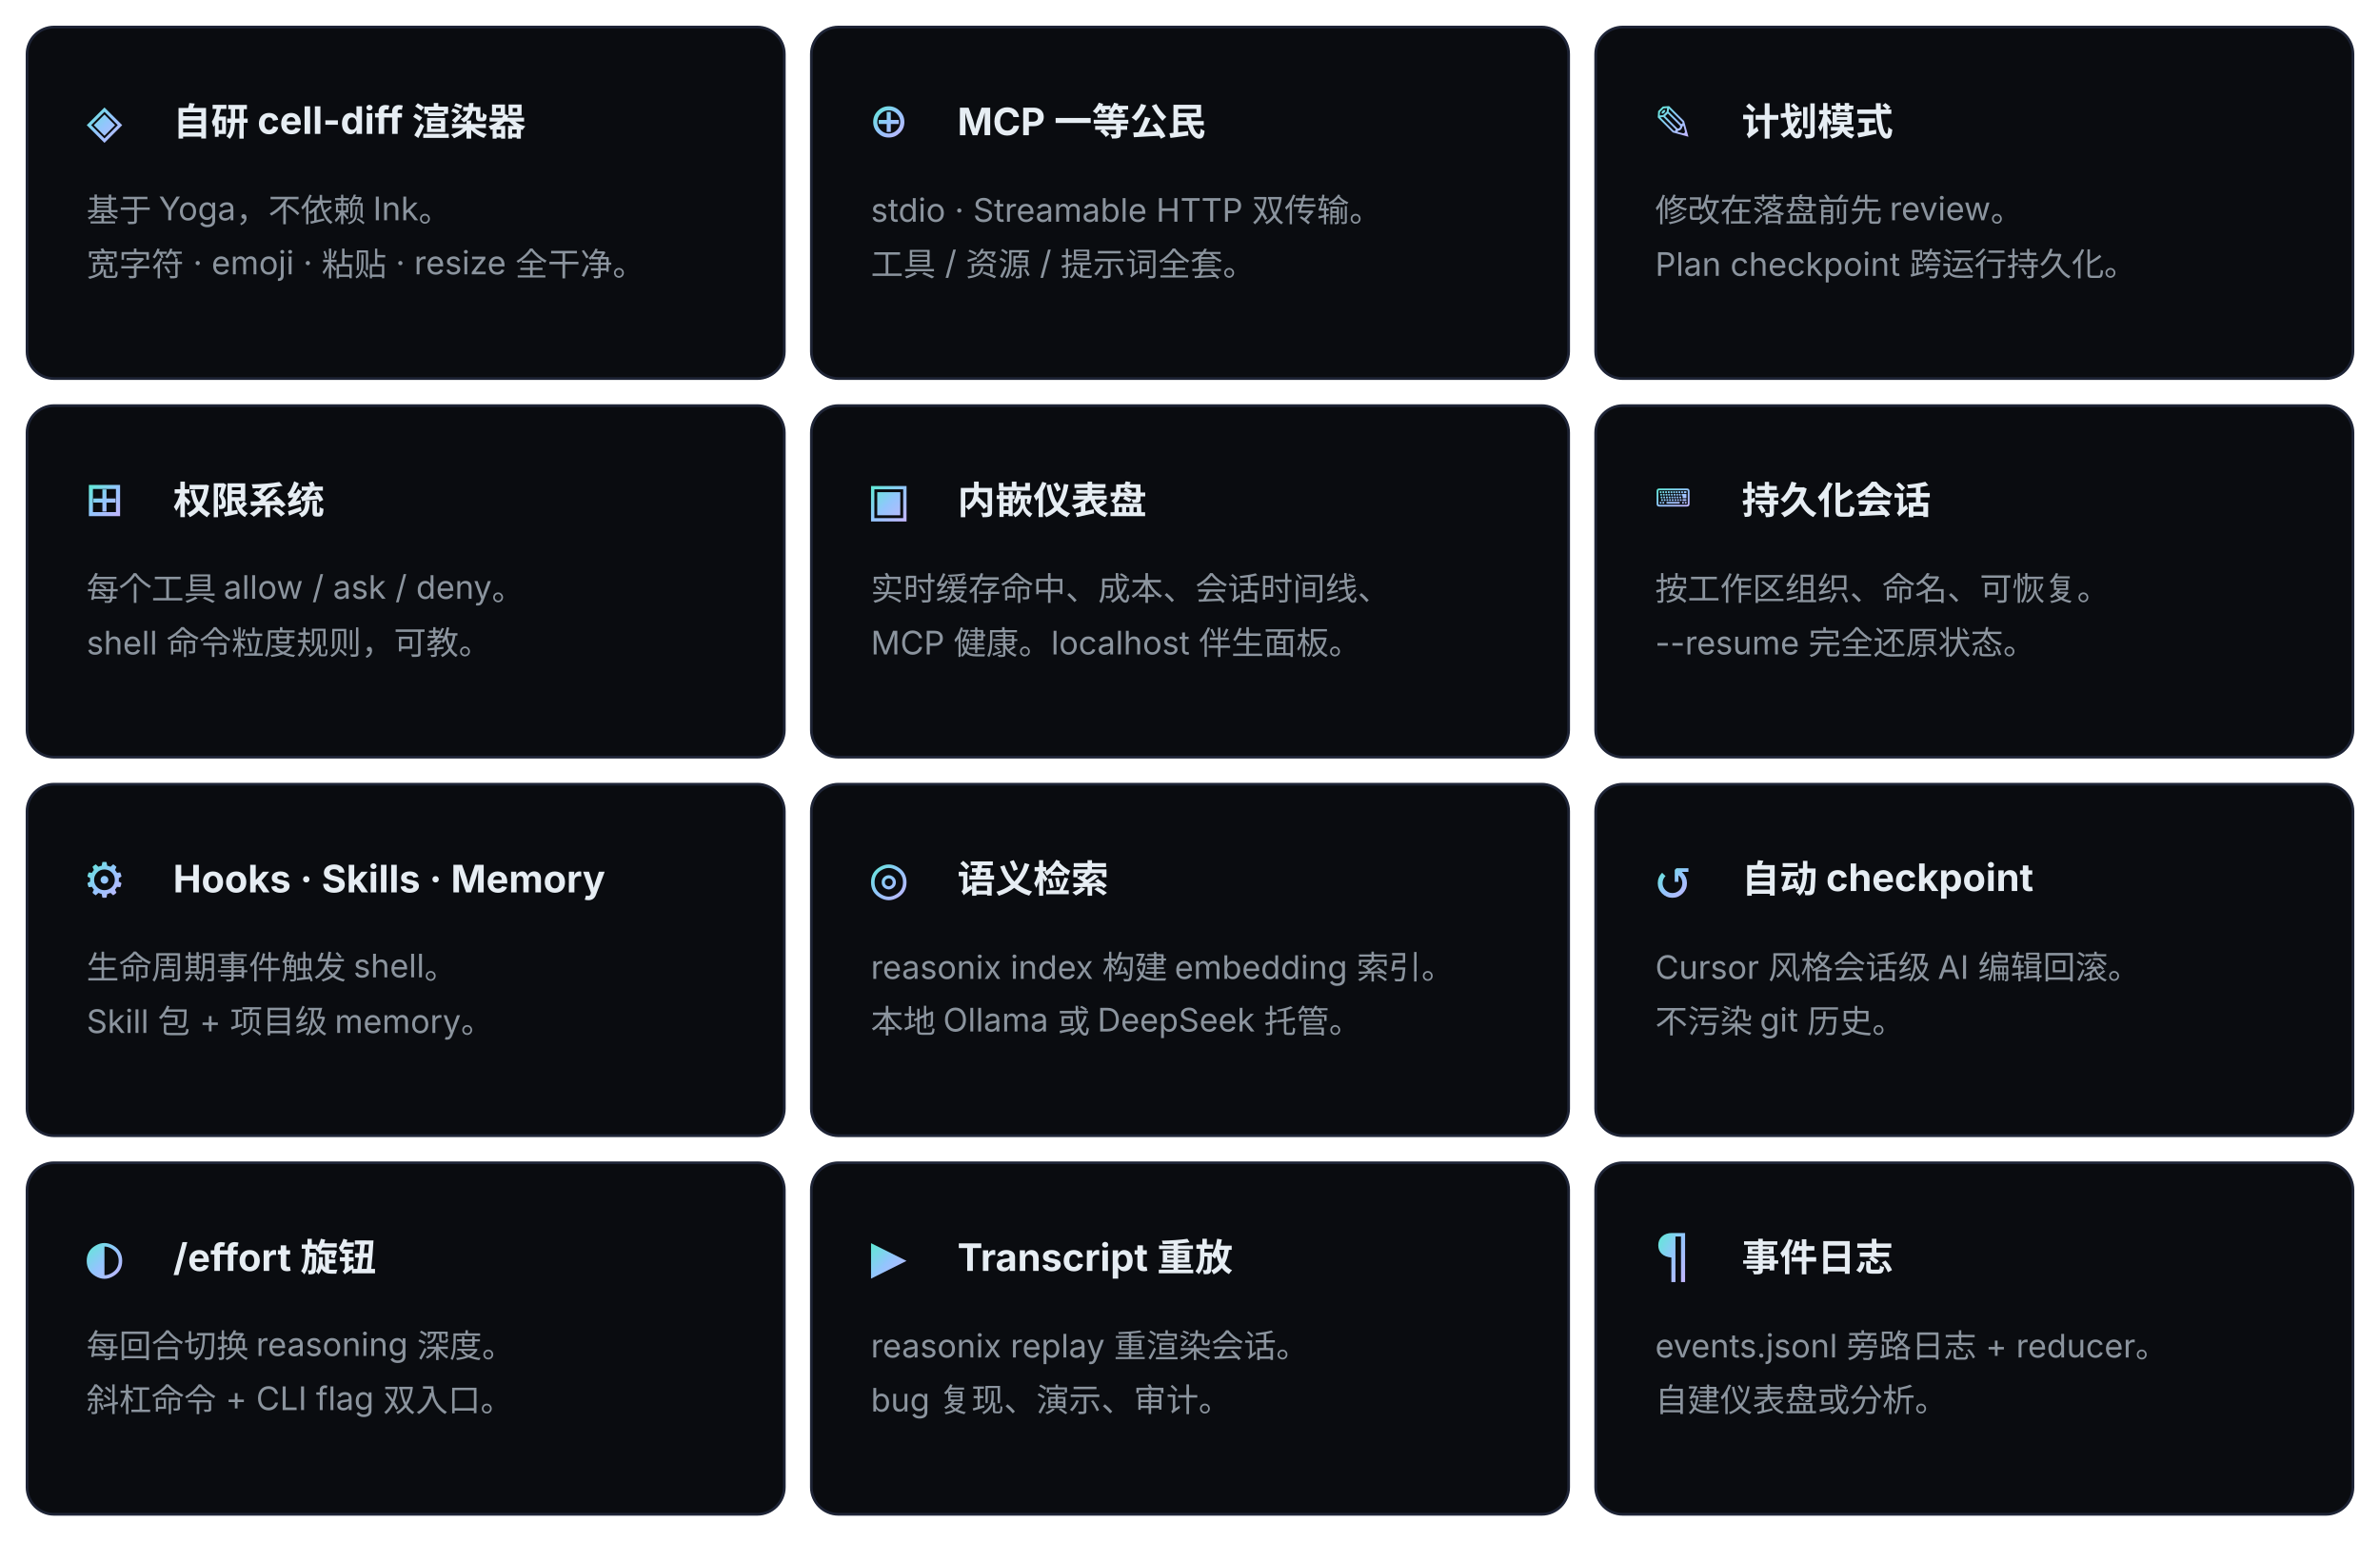
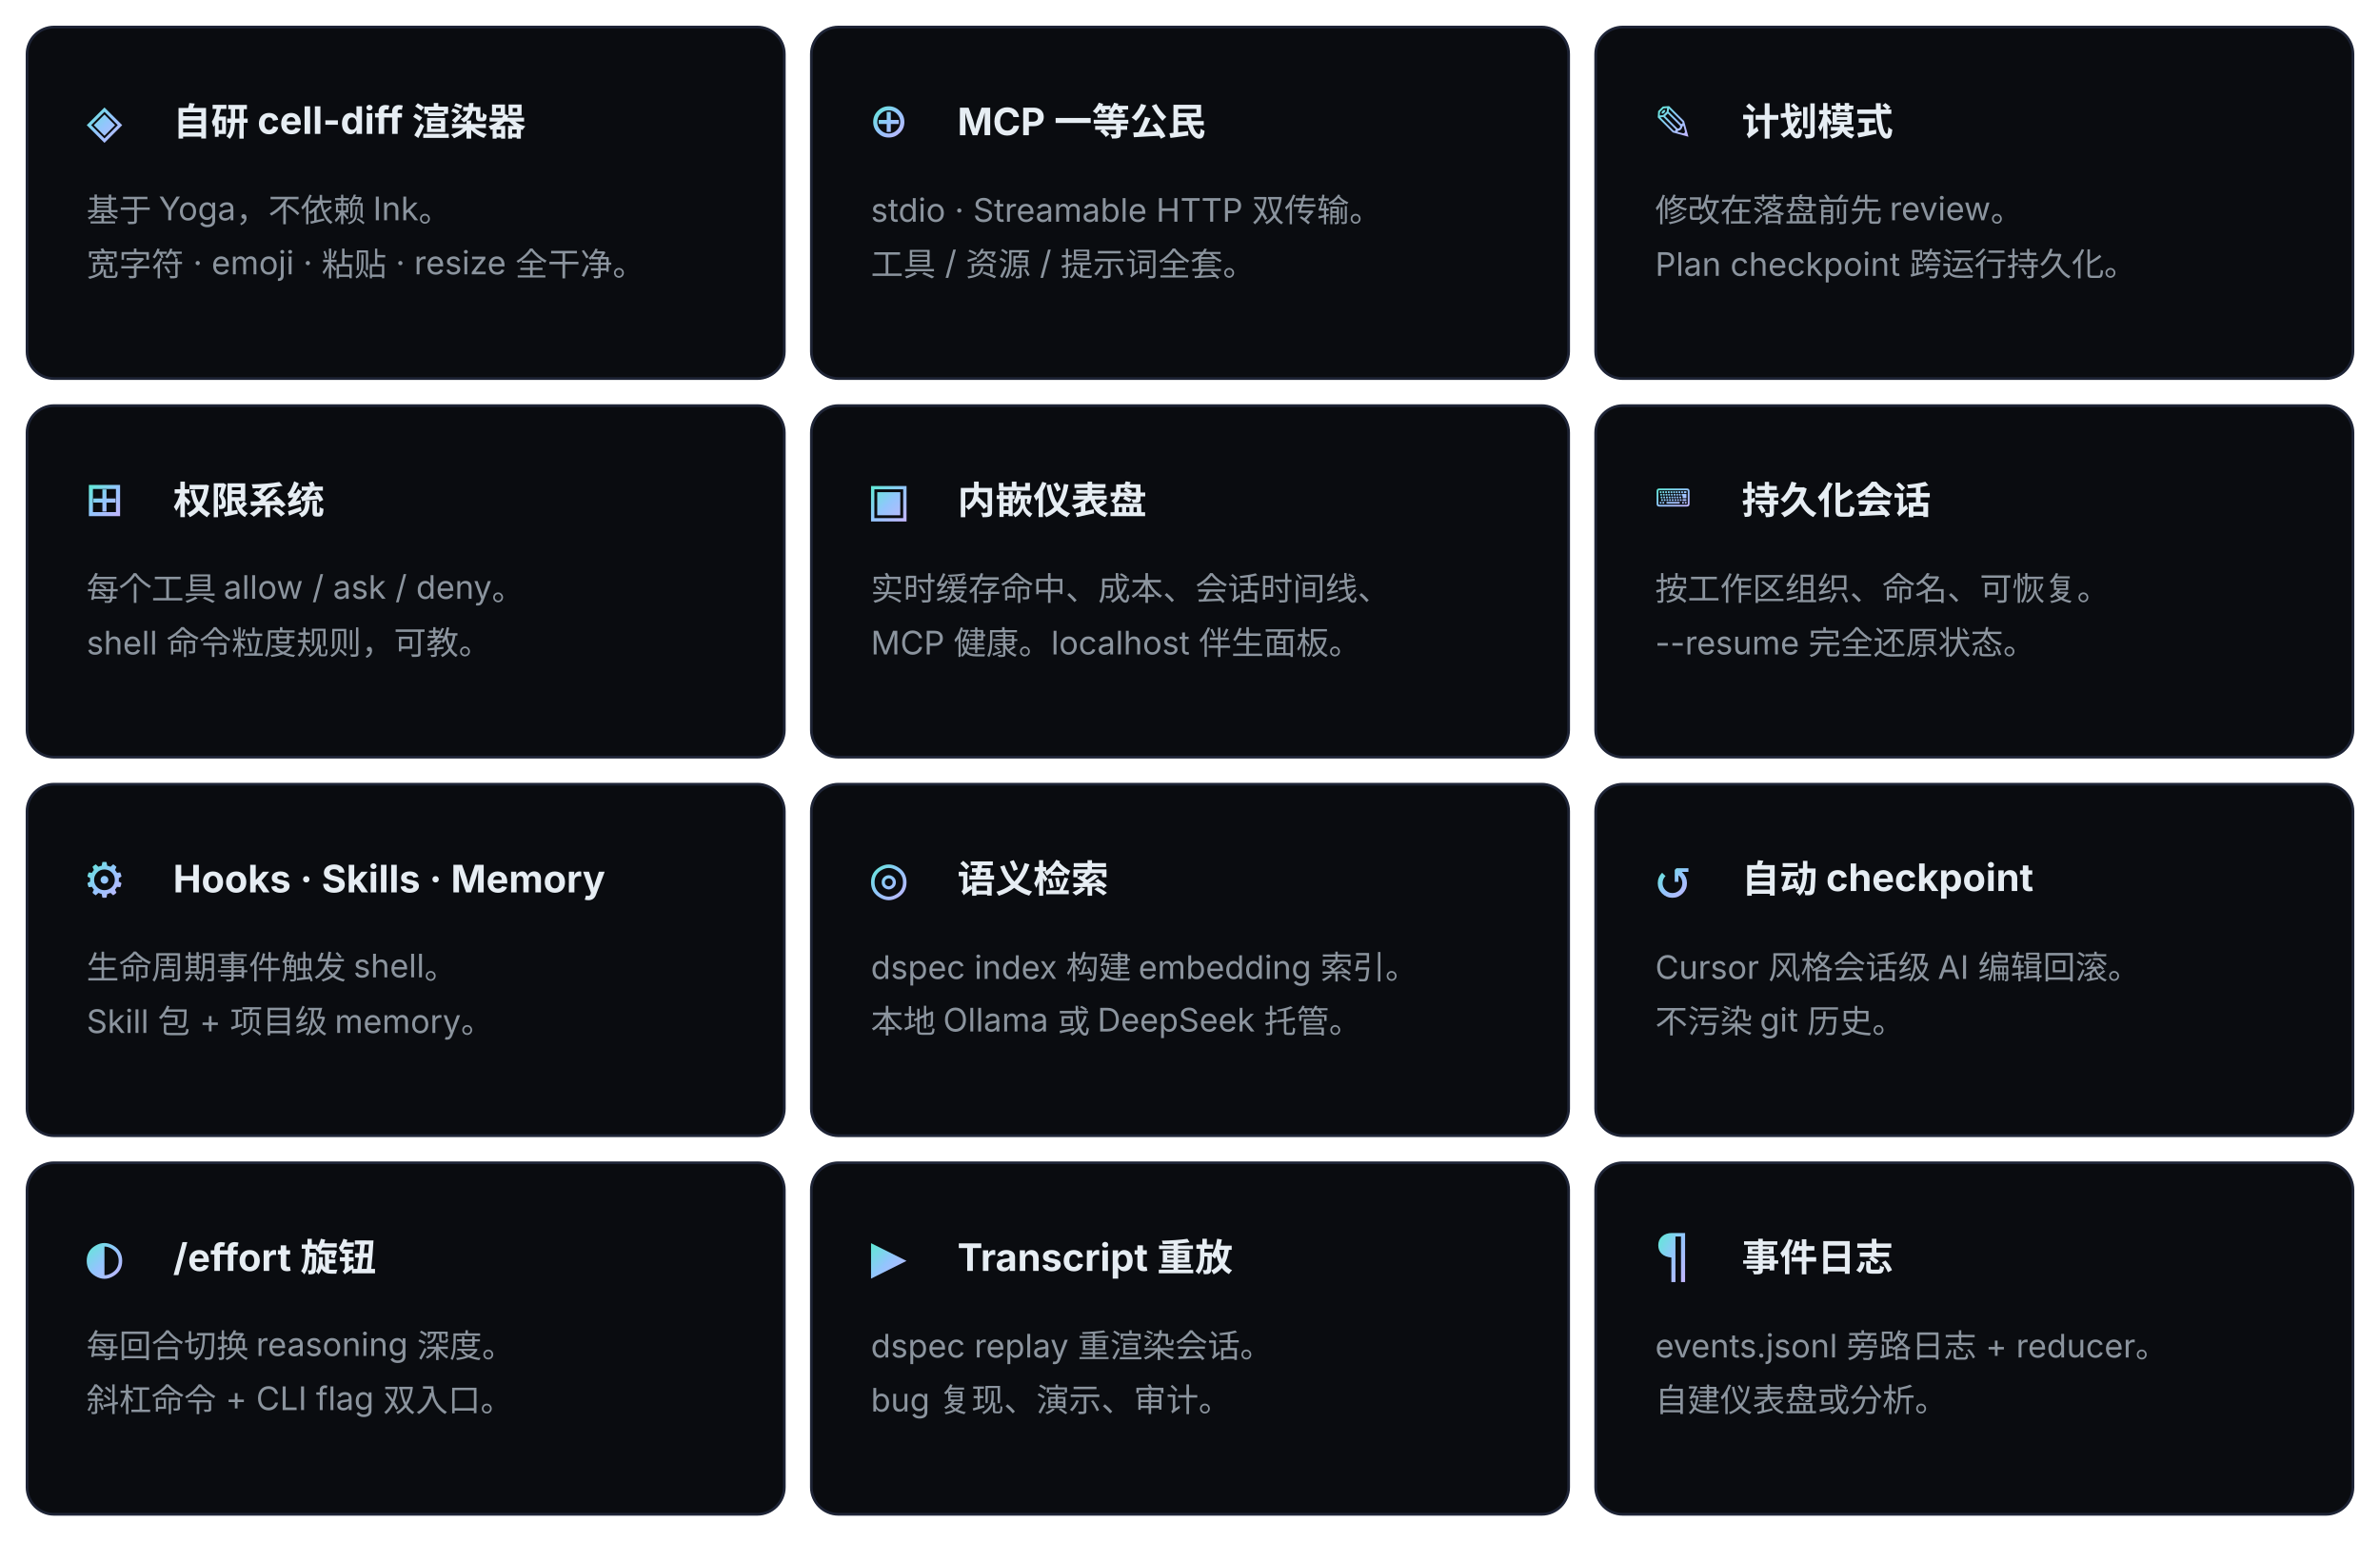
- <svg xmlns="http://www.w3.org/2000/svg" viewBox="0 0 880 570" role="img" aria-label="Reasonix 能力一览 — 12 张卡片：渲染器、MCP、计划模式、权限、仪表盘、会话、Hooks、语义检索、checkpoint、effort 旋钮、重放、事件日志">
+ <svg xmlns="http://www.w3.org/2000/svg" viewBox="0 0 880 570" role="img" aria-label="DeepSeek-Spec 能力一览 — 12 张卡片：渲染器、MCP、计划模式、权限、仪表盘、会话、Hooks、语义检索、checkpoint、effort 旋钮、重放、事件日志">
  <defs>
    <style>
      .sans { font-family: "Inter", -apple-system, BlinkMacSystemFont, "Segoe UI", "Noto Sans SC", "Microsoft YaHei", sans-serif; }
      .mono { font-family: "JetBrains Mono", ui-monospace, "Cascadia Code", Menlo, Consolas, monospace; }
      .ttl  { font-weight: 700; }
    </style>
    <linearGradient id="ig" x1="0%" y1="0%" x2="100%" y2="100%">
      <stop offset="0%" stop-color="#5eead4" />
      <stop offset="50%" stop-color="#93c5fd" />
      <stop offset="100%" stop-color="#c4b5fd" />
    </linearGradient>
  </defs>
  <g transform="translate(10, 10)">
    <rect width="280" height="130" rx="10" ry="10" fill="#0a0c10" stroke="#1e2436" />
    <text x="22" y="42" class="mono" font-size="22" fill="url(#ig)">◈</text>
    <text x="54" y="40" class="sans ttl" font-size="14" fill="#e6edf3">自研 cell-diff 渲染器</text>
    <text x="22" y="72" class="sans" font-size="12" fill="#8b949e">基于 Yoga，不依赖 Ink。</text>
    <text x="22" y="92" class="sans" font-size="12" fill="#8b949e">宽字符 · emoji · 粘贴 · resize 全干净。</text>
  </g>
  <g transform="translate(300, 10)">
    <rect width="280" height="130" rx="10" ry="10" fill="#0a0c10" stroke="#1e2436" />
    <text x="22" y="42" class="mono" font-size="22" fill="url(#ig)">⊕</text>
    <text x="54" y="40" class="sans ttl" font-size="14" fill="#e6edf3">MCP 一等公民</text>
    <text x="22" y="72" class="sans" font-size="12" fill="#8b949e">stdio · Streamable HTTP 双传输。</text>
    <text x="22" y="92" class="sans" font-size="12" fill="#8b949e">工具 / 资源 / 提示词全套。</text>
  </g>
  <g transform="translate(590, 10)">
    <rect width="280" height="130" rx="10" ry="10" fill="#0a0c10" stroke="#1e2436" />
    <text x="22" y="42" class="mono" font-size="22" fill="url(#ig)">✎</text>
    <text x="54" y="40" class="sans ttl" font-size="14" fill="#e6edf3">计划模式</text>
    <text x="22" y="72" class="sans" font-size="12" fill="#8b949e">修改在落盘前先 review。</text>
    <text x="22" y="92" class="sans" font-size="12" fill="#8b949e">Plan checkpoint 跨运行持久化。</text>
  </g>
  <g transform="translate(10, 150)">
    <rect width="280" height="130" rx="10" ry="10" fill="#0a0c10" stroke="#1e2436" />
    <text x="22" y="42" class="mono" font-size="22" fill="url(#ig)">⊞</text>
    <text x="54" y="40" class="sans ttl" font-size="14" fill="#e6edf3">权限系统</text>
    <text x="22" y="72" class="sans" font-size="12" fill="#8b949e">每个工具 allow / ask / deny。</text>
    <text x="22" y="92" class="sans" font-size="12" fill="#8b949e">shell 命令粒度规则，可教。</text>
  </g>
  <g transform="translate(300, 150)">
    <rect width="280" height="130" rx="10" ry="10" fill="#0a0c10" stroke="#1e2436" />
    <text x="22" y="42" class="mono" font-size="22" fill="url(#ig)">▣</text>
    <text x="54" y="40" class="sans ttl" font-size="14" fill="#e6edf3">内嵌仪表盘</text>
    <text x="22" y="72" class="sans" font-size="12" fill="#8b949e">实时缓存命中、成本、会话时间线、</text>
    <text x="22" y="92" class="sans" font-size="12" fill="#8b949e">MCP 健康。localhost 伴生面板。</text>
  </g>
  <g transform="translate(590, 150)">
    <rect width="280" height="130" rx="10" ry="10" fill="#0a0c10" stroke="#1e2436" />
    <text x="22" y="42" class="mono" font-size="22" fill="url(#ig)">⌨</text>
    <text x="54" y="40" class="sans ttl" font-size="14" fill="#e6edf3">持久化会话</text>
    <text x="22" y="72" class="sans" font-size="12" fill="#8b949e">按工作区组织、命名、可恢复。</text>
    <text x="22" y="92" class="sans" font-size="12" fill="#8b949e">--resume 完全还原状态。</text>
  </g>
  <g transform="translate(10, 290)">
    <rect width="280" height="130" rx="10" ry="10" fill="#0a0c10" stroke="#1e2436" />
    <text x="22" y="42" class="mono" font-size="22" fill="url(#ig)">⚙</text>
    <text x="54" y="40" class="sans ttl" font-size="14" fill="#e6edf3">Hooks · Skills · Memory</text>
    <text x="22" y="72" class="sans" font-size="12" fill="#8b949e">生命周期事件触发 shell。</text>
    <text x="22" y="92" class="sans" font-size="12" fill="#8b949e">Skill 包 + 项目级 memory。</text>
  </g>
  <g transform="translate(300, 290)">
    <rect width="280" height="130" rx="10" ry="10" fill="#0a0c10" stroke="#1e2436" />
    <text x="22" y="42" class="mono" font-size="22" fill="url(#ig)">◎</text>
    <text x="54" y="40" class="sans ttl" font-size="14" fill="#e6edf3">语义检索</text>
-     <text x="22" y="72" class="sans" font-size="12" fill="#8b949e">reasonix index 构建 embedding 索引。</text>
+     <text x="22" y="72" class="sans" font-size="12" fill="#8b949e">dspec index 构建 embedding 索引。</text>
    <text x="22" y="92" class="sans" font-size="12" fill="#8b949e">本地 Ollama 或 DeepSeek 托管。</text>
  </g>
  <g transform="translate(590, 290)">
    <rect width="280" height="130" rx="10" ry="10" fill="#0a0c10" stroke="#1e2436" />
    <text x="22" y="42" class="mono" font-size="22" fill="url(#ig)">↺</text>
    <text x="54" y="40" class="sans ttl" font-size="14" fill="#e6edf3">自动 checkpoint</text>
    <text x="22" y="72" class="sans" font-size="12" fill="#8b949e">Cursor 风格会话级 AI 编辑回滚。</text>
    <text x="22" y="92" class="sans" font-size="12" fill="#8b949e">不污染 git 历史。</text>
  </g>
  <g transform="translate(10, 430)">
    <rect width="280" height="130" rx="10" ry="10" fill="#0a0c10" stroke="#1e2436" />
    <text x="22" y="42" class="mono" font-size="22" fill="url(#ig)">◐</text>
    <text x="54" y="40" class="sans ttl" font-size="14" fill="#e6edf3">/effort 旋钮</text>
    <text x="22" y="72" class="sans" font-size="12" fill="#8b949e">每回合切换 reasoning 深度。</text>
    <text x="22" y="92" class="sans" font-size="12" fill="#8b949e">斜杠命令 + CLI flag 双入口。</text>
  </g>
  <g transform="translate(300, 430)">
    <rect width="280" height="130" rx="10" ry="10" fill="#0a0c10" stroke="#1e2436" />
    <text x="22" y="42" class="mono" font-size="22" fill="url(#ig)">▶</text>
    <text x="54" y="40" class="sans ttl" font-size="14" fill="#e6edf3">Transcript 重放</text>
-     <text x="22" y="72" class="sans" font-size="12" fill="#8b949e">reasonix replay 重渲染会话。</text>
+     <text x="22" y="72" class="sans" font-size="12" fill="#8b949e">dspec replay 重渲染会话。</text>
    <text x="22" y="92" class="sans" font-size="12" fill="#8b949e">bug 复现、演示、审计。</text>
  </g>
  <g transform="translate(590, 430)">
    <rect width="280" height="130" rx="10" ry="10" fill="#0a0c10" stroke="#1e2436" />
    <text x="22" y="42" class="mono" font-size="22" fill="url(#ig)">¶</text>
    <text x="54" y="40" class="sans ttl" font-size="14" fill="#e6edf3">事件日志</text>
    <text x="22" y="72" class="sans" font-size="12" fill="#8b949e">events.jsonl 旁路日志 + reducer。</text>
    <text x="22" y="92" class="sans" font-size="12" fill="#8b949e">自建仪表盘或分析。</text>
  </g>
</svg>
